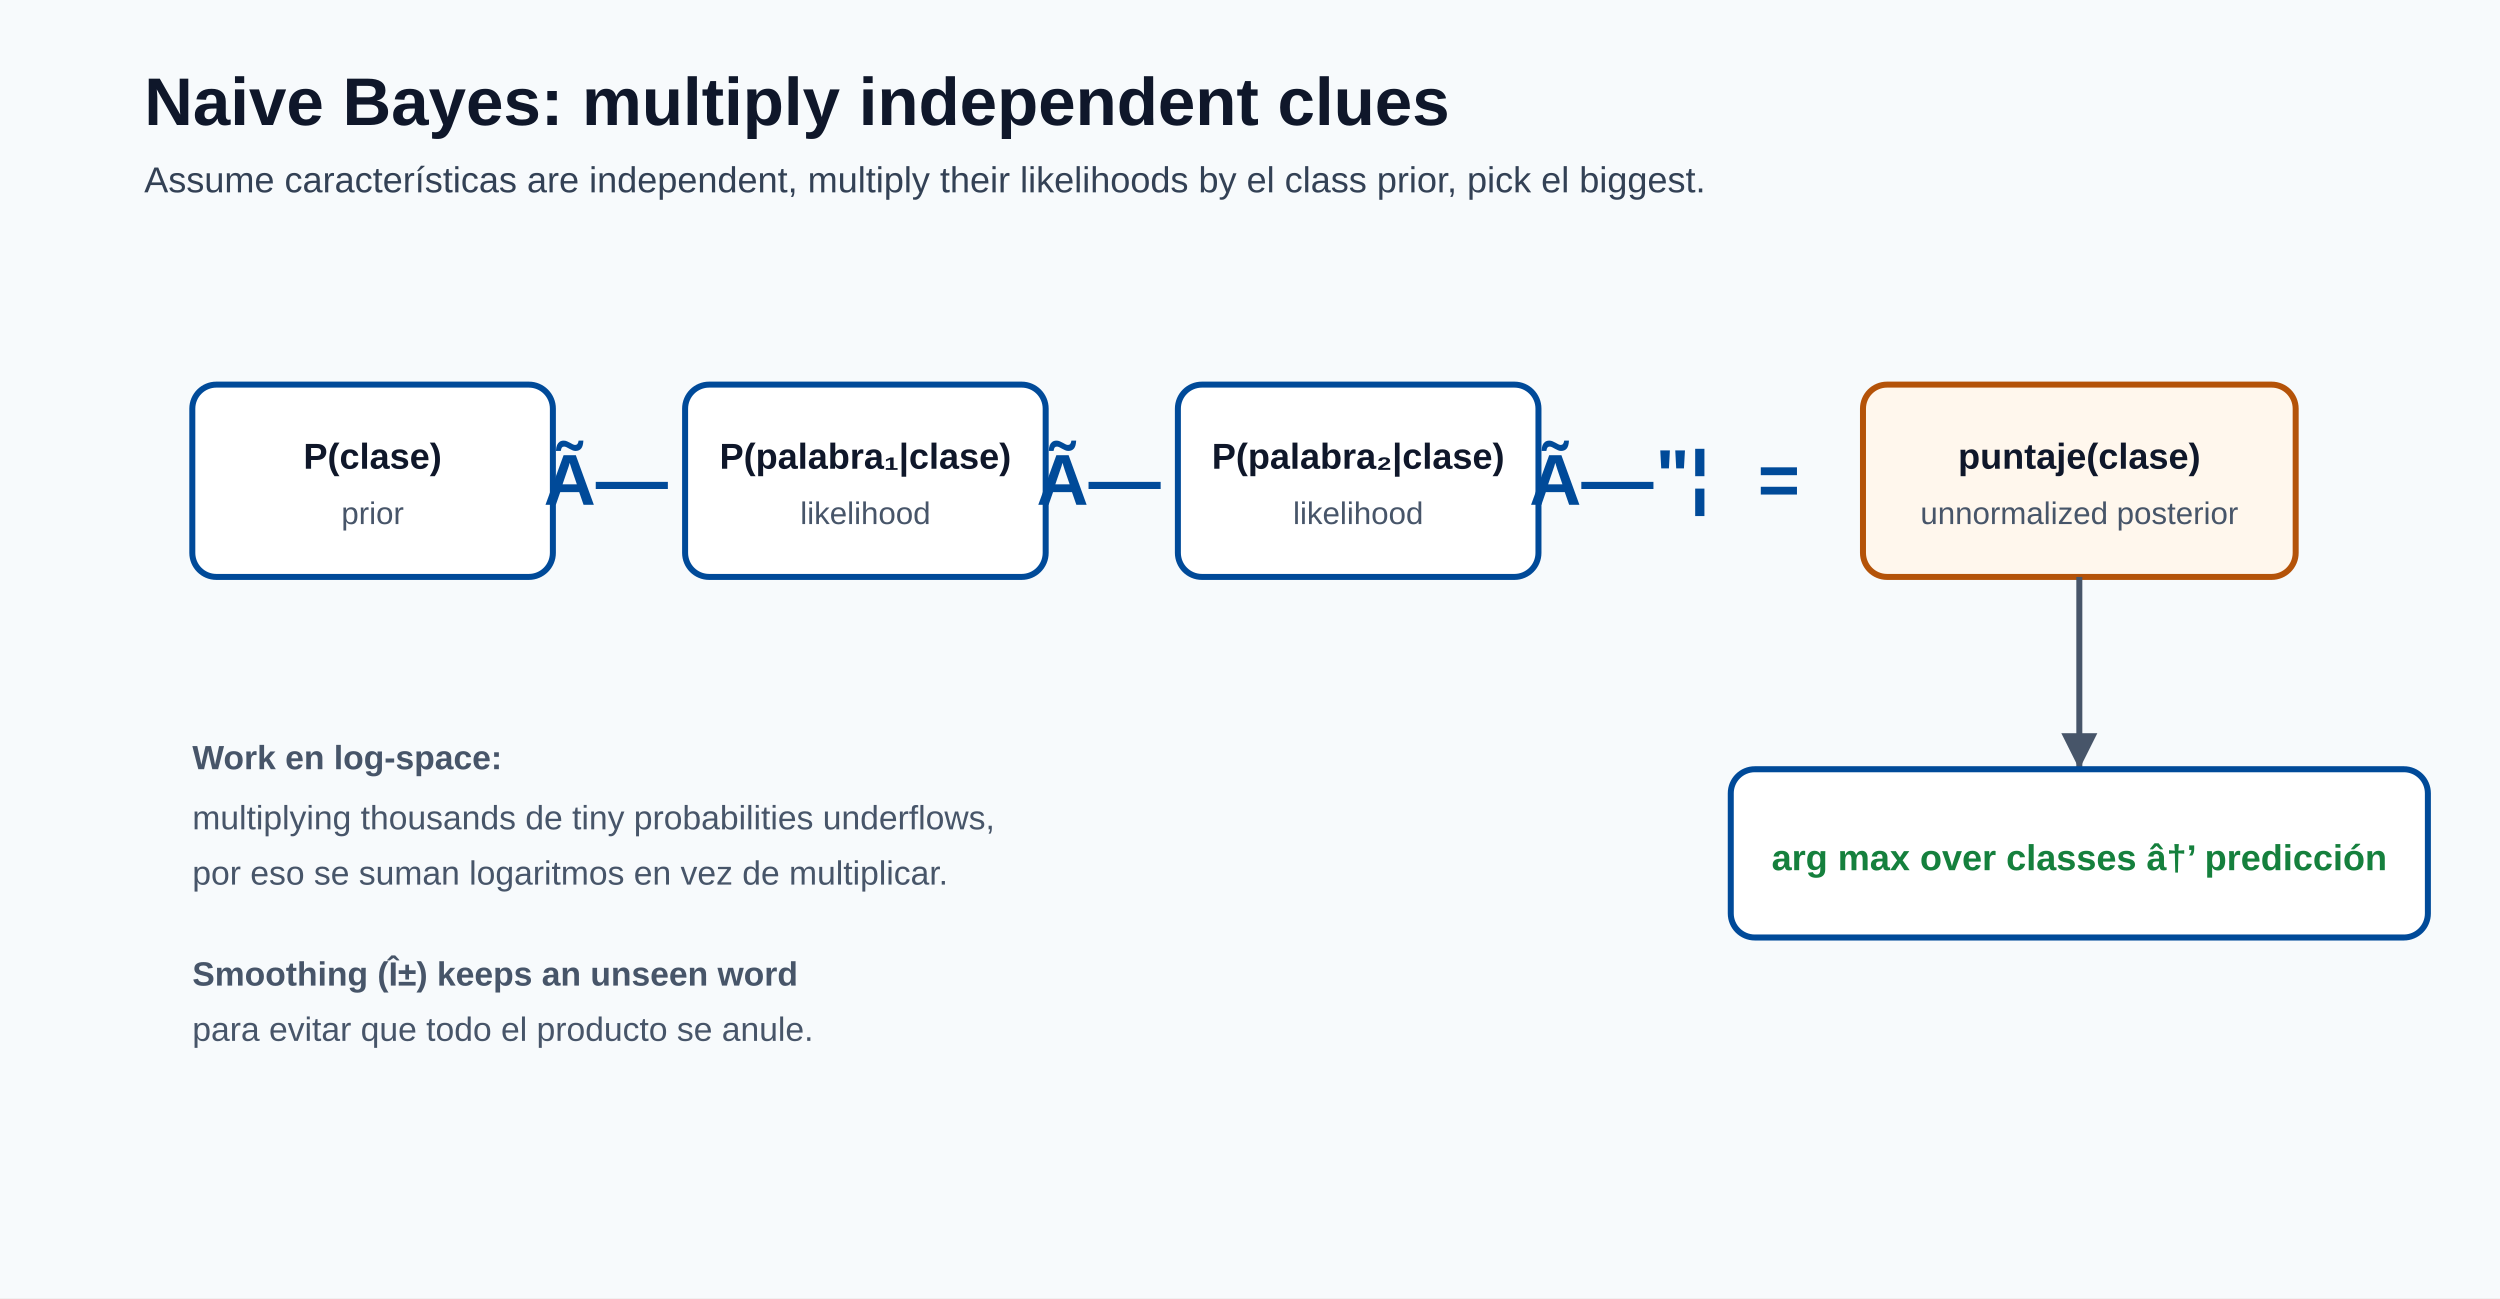
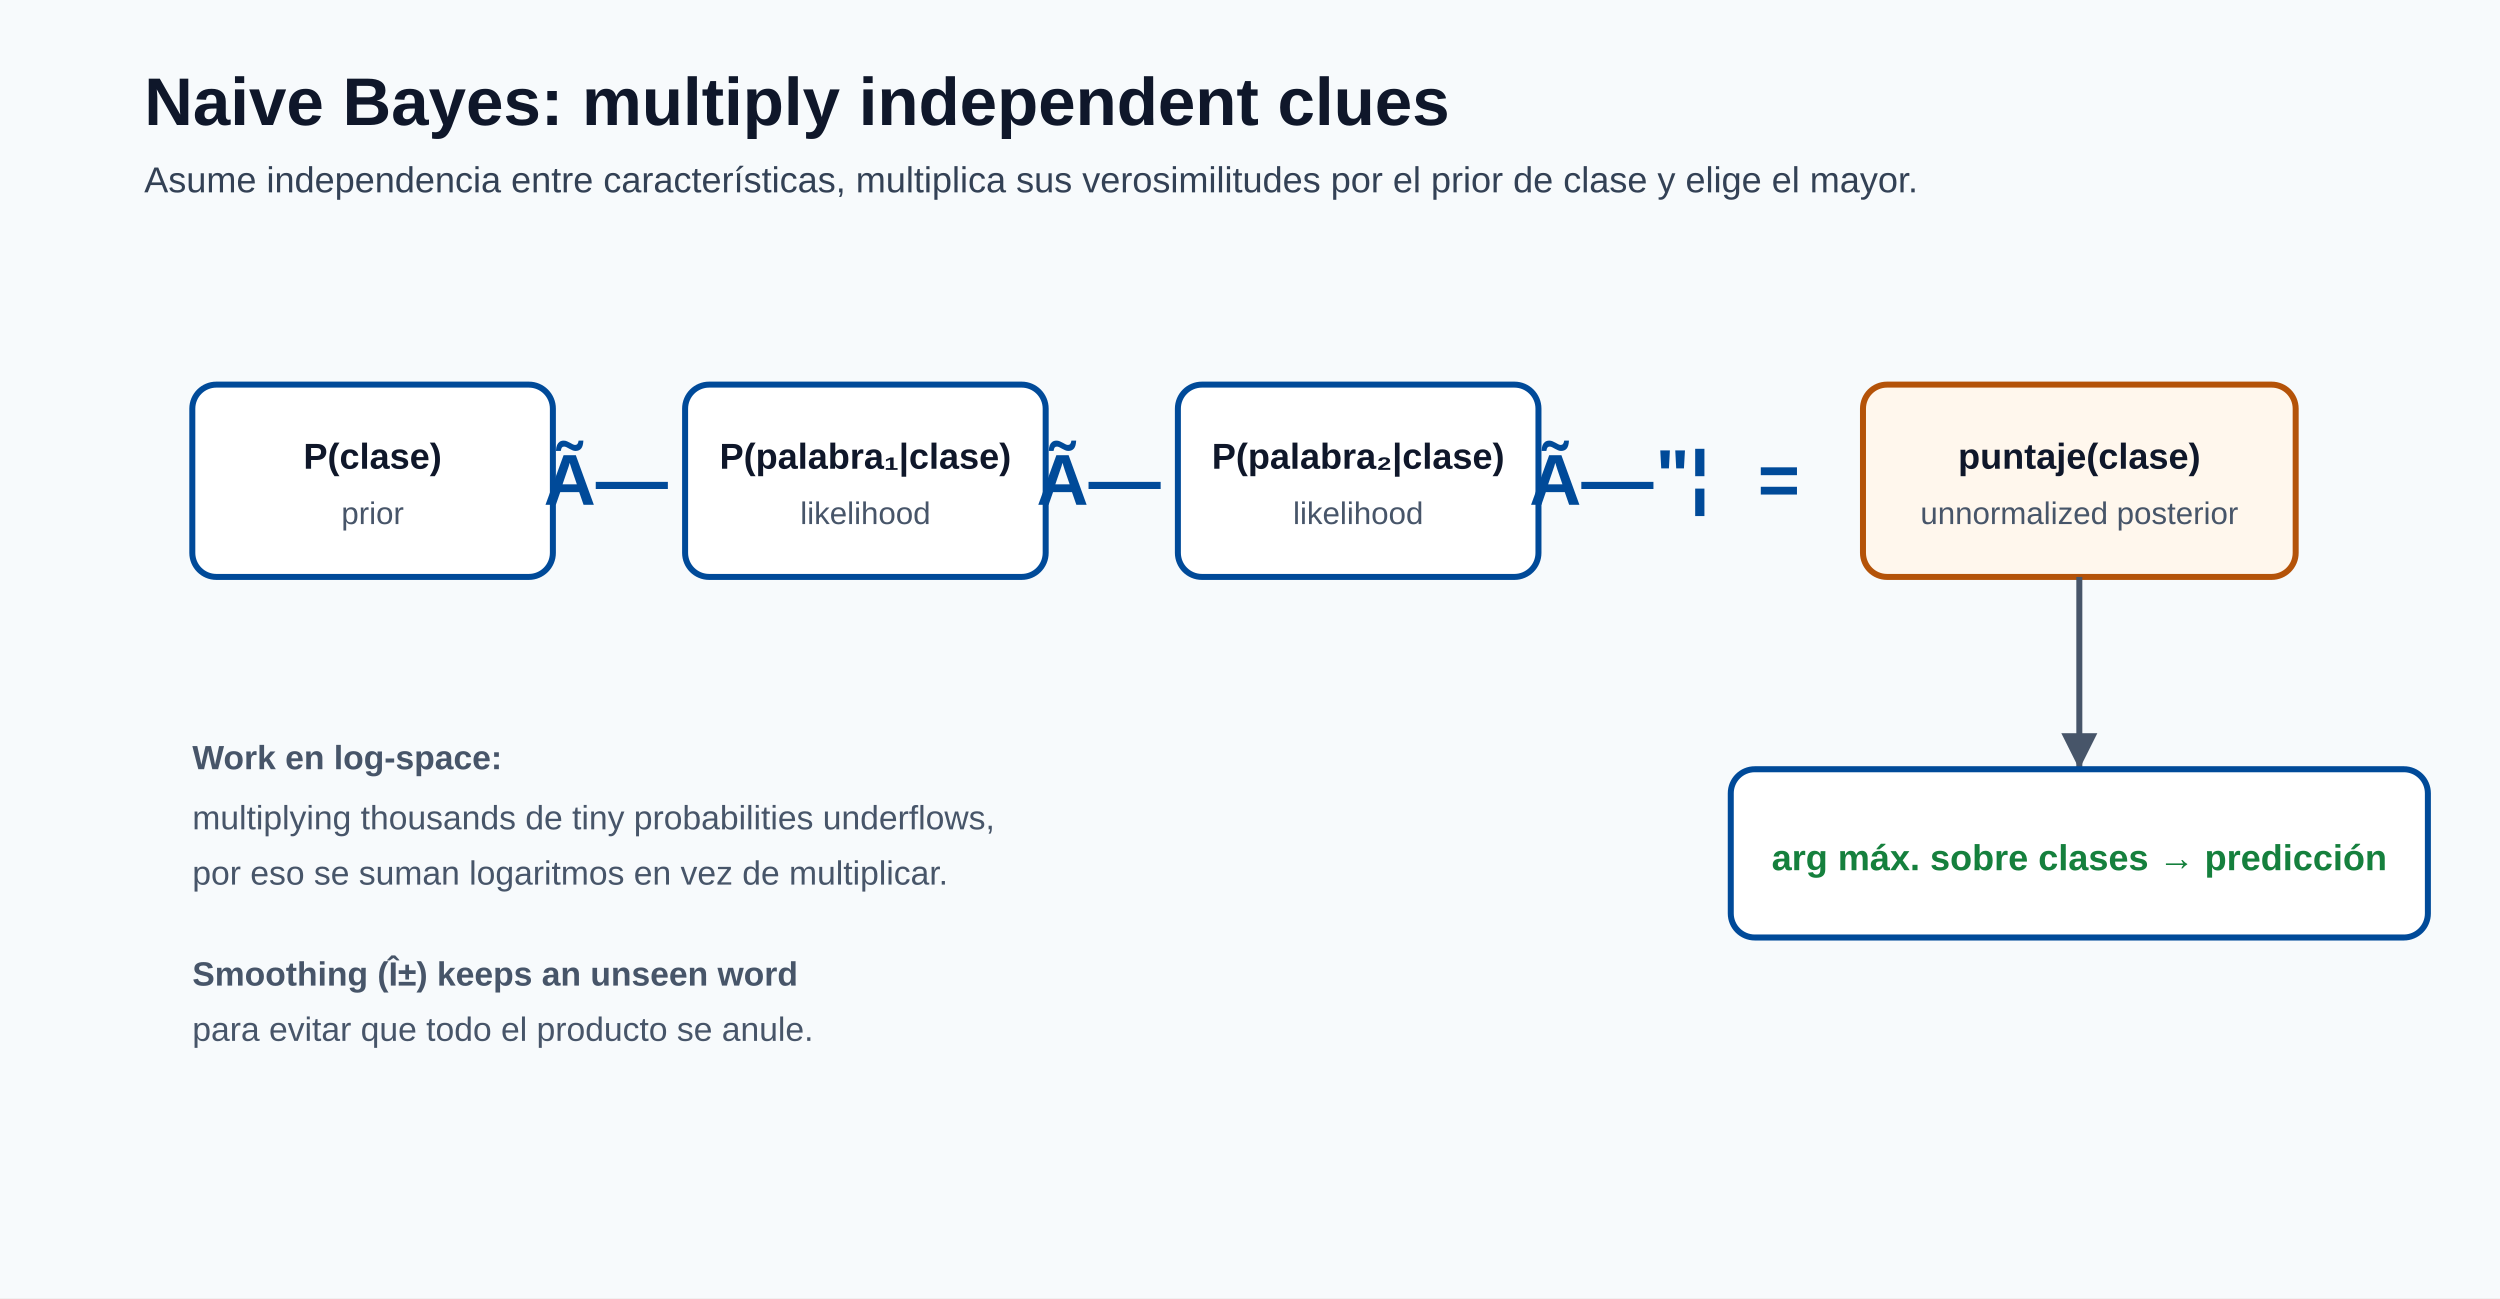
<svg xmlns="http://www.w3.org/2000/svg" width="1040" height="540" viewBox="0 0 1040 540" role="img" aria-labelledby="title desc">
  <defs>
    <style>
      .bg { fill: #f7fafc; }
      .title { fill: #0f172a; font-family: Segoe UI, Arial, sans-serif; font-size: 28px; font-weight: 700; }
      .subtitle { fill: #334155; font-family: Segoe UI, Arial, sans-serif; font-size: 15px; }
      .box { fill: #ffffff; stroke: #004a99; stroke-width: 2.5; rx: 10; }
      .boxw { fill: #fff7ed; stroke: #b45309; stroke-width: 2.5; rx: 10; }
      .lbl { fill: #0f172a; font-family: Segoe UI, Arial, sans-serif; font-size: 15px; font-weight: 700; }
      .sub { fill: #475569; font-family: Segoe UI, Arial, sans-serif; font-size: 13px; }
      .op { fill: #004a99; font-family: Segoe UI, Arial, sans-serif; font-size: 30px; font-weight: 700; }
      .win { fill: #15803d; font-family: Segoe UI, Arial, sans-serif; font-size: 15px; font-weight: 700; }
      .arrow { stroke: #475569; stroke-width: 2.5; }
      .note { fill: #475569; font-family: Segoe UI, Arial, sans-serif; font-size: 14px; }
    </style>
    <marker id="ar" markerWidth="9" markerHeight="9" refX="6" refY="3" orient="auto">
      <path d="M0,0 L6,3 L0,6 Z" fill="#475569" />
    </marker>
  </defs>
  <rect class="bg" x="0" y="0" width="1040" height="540" />
  <text class="title" x="60" y="52">Naive Bayes: multiply independent clues</text>
-   <text class="subtitle" x="60" y="80">Assume características are independent, multiply their likelihoods by el class prior, pick el biggest.</text>
+   <text class="subtitle" x="60" y="80">Asume independencia entre características, multiplica sus verosimilitudes por el prior de clase y elige el mayor.</text>
  <rect class="box" x="80" y="160" width="150" height="80" rx="10" />
  <text class="lbl" x="155" y="195" text-anchor="middle">P(clase)</text>
  <text class="sub" x="155" y="218" text-anchor="middle">prior</text>
  <text class="op" x="252" y="210" text-anchor="middle">Ã—</text>
  <rect class="box" x="285" y="160" width="150" height="80" rx="10" />
  <text class="lbl" x="360" y="195" text-anchor="middle">P(palabra₁|clase)</text>
  <text class="sub" x="360" y="218" text-anchor="middle">likelihood</text>
  <text class="op" x="457" y="210" text-anchor="middle">Ã—</text>
  <rect class="box" x="490" y="160" width="150" height="80" rx="10" />
  <text class="lbl" x="565" y="195" text-anchor="middle">P(palabra₂|clase)</text>
  <text class="sub" x="565" y="218" text-anchor="middle">likelihood</text>
  <text class="op" x="662" y="210" text-anchor="middle">Ã—</text>
  <text class="op" x="700" y="208" text-anchor="middle">"¦</text>
  <text class="op" x="740" y="210" text-anchor="middle">=</text>
  <rect class="boxw" x="775" y="160" width="180" height="80" rx="10" />
  <text class="lbl" x="865" y="195" text-anchor="middle">puntaje(clase)</text>
  <text class="sub" x="865" y="218" text-anchor="middle">unnormalized posterior</text>
  <line class="arrow" x1="865" y1="240" x2="865" y2="320" marker-end="url(#ar)" />
  <rect class="box" x="720" y="320" width="290" height="70" rx="10" />
-   <text class="win" x="865" y="362" text-anchor="middle">arg max over classes â†’ predicción</text>
+   <text class="win" x="865" y="362" text-anchor="middle">arg máx. sobre clases → predicción</text>
  <text class="note" x="80" y="320" font-weight="700" fill="#b45309">Work en log-space:</text>
  <text class="note" x="80" y="345">multiplying thousands de tiny probabilities underflows,</text>
  <text class="note" x="80" y="368">por eso se suman logaritmos en vez de multiplicar.</text>
  <text class="note" x="80" y="410" font-weight="700" fill="#004a99">Smoothing (Î±) keeps an unseen word</text>
  <text class="note" x="80" y="433">para evitar que todo el producto se anule.</text>
</svg>
